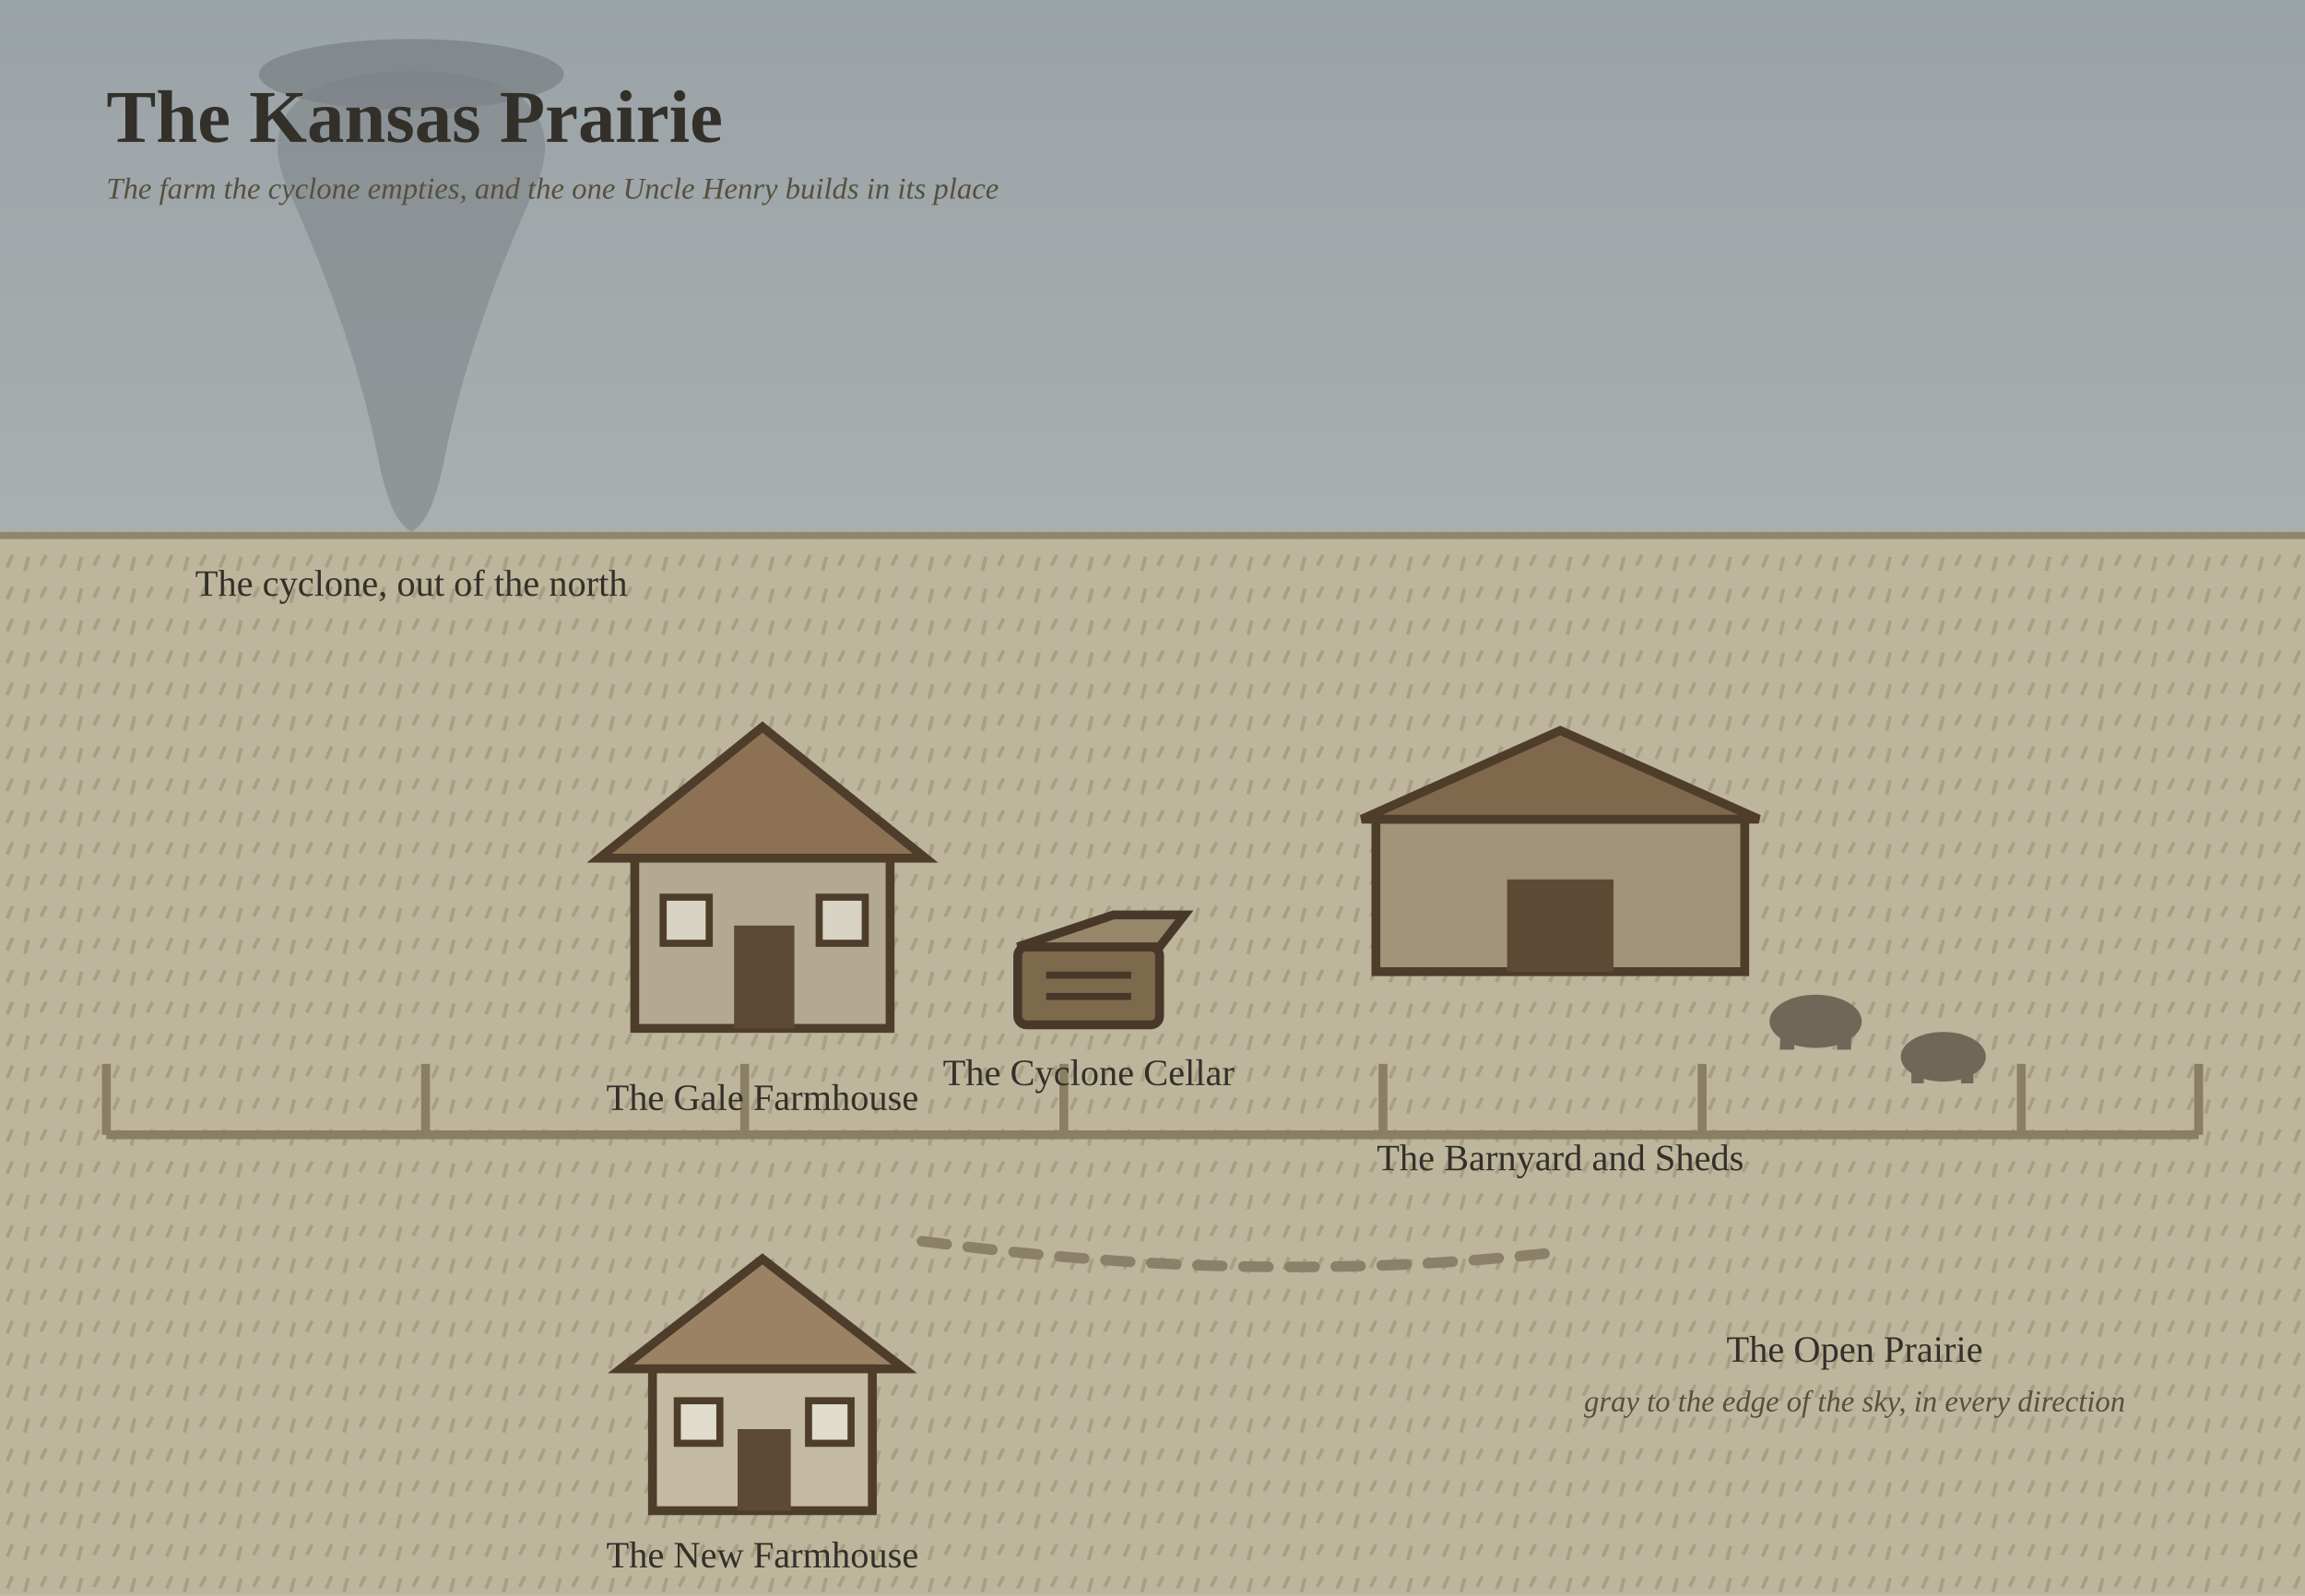
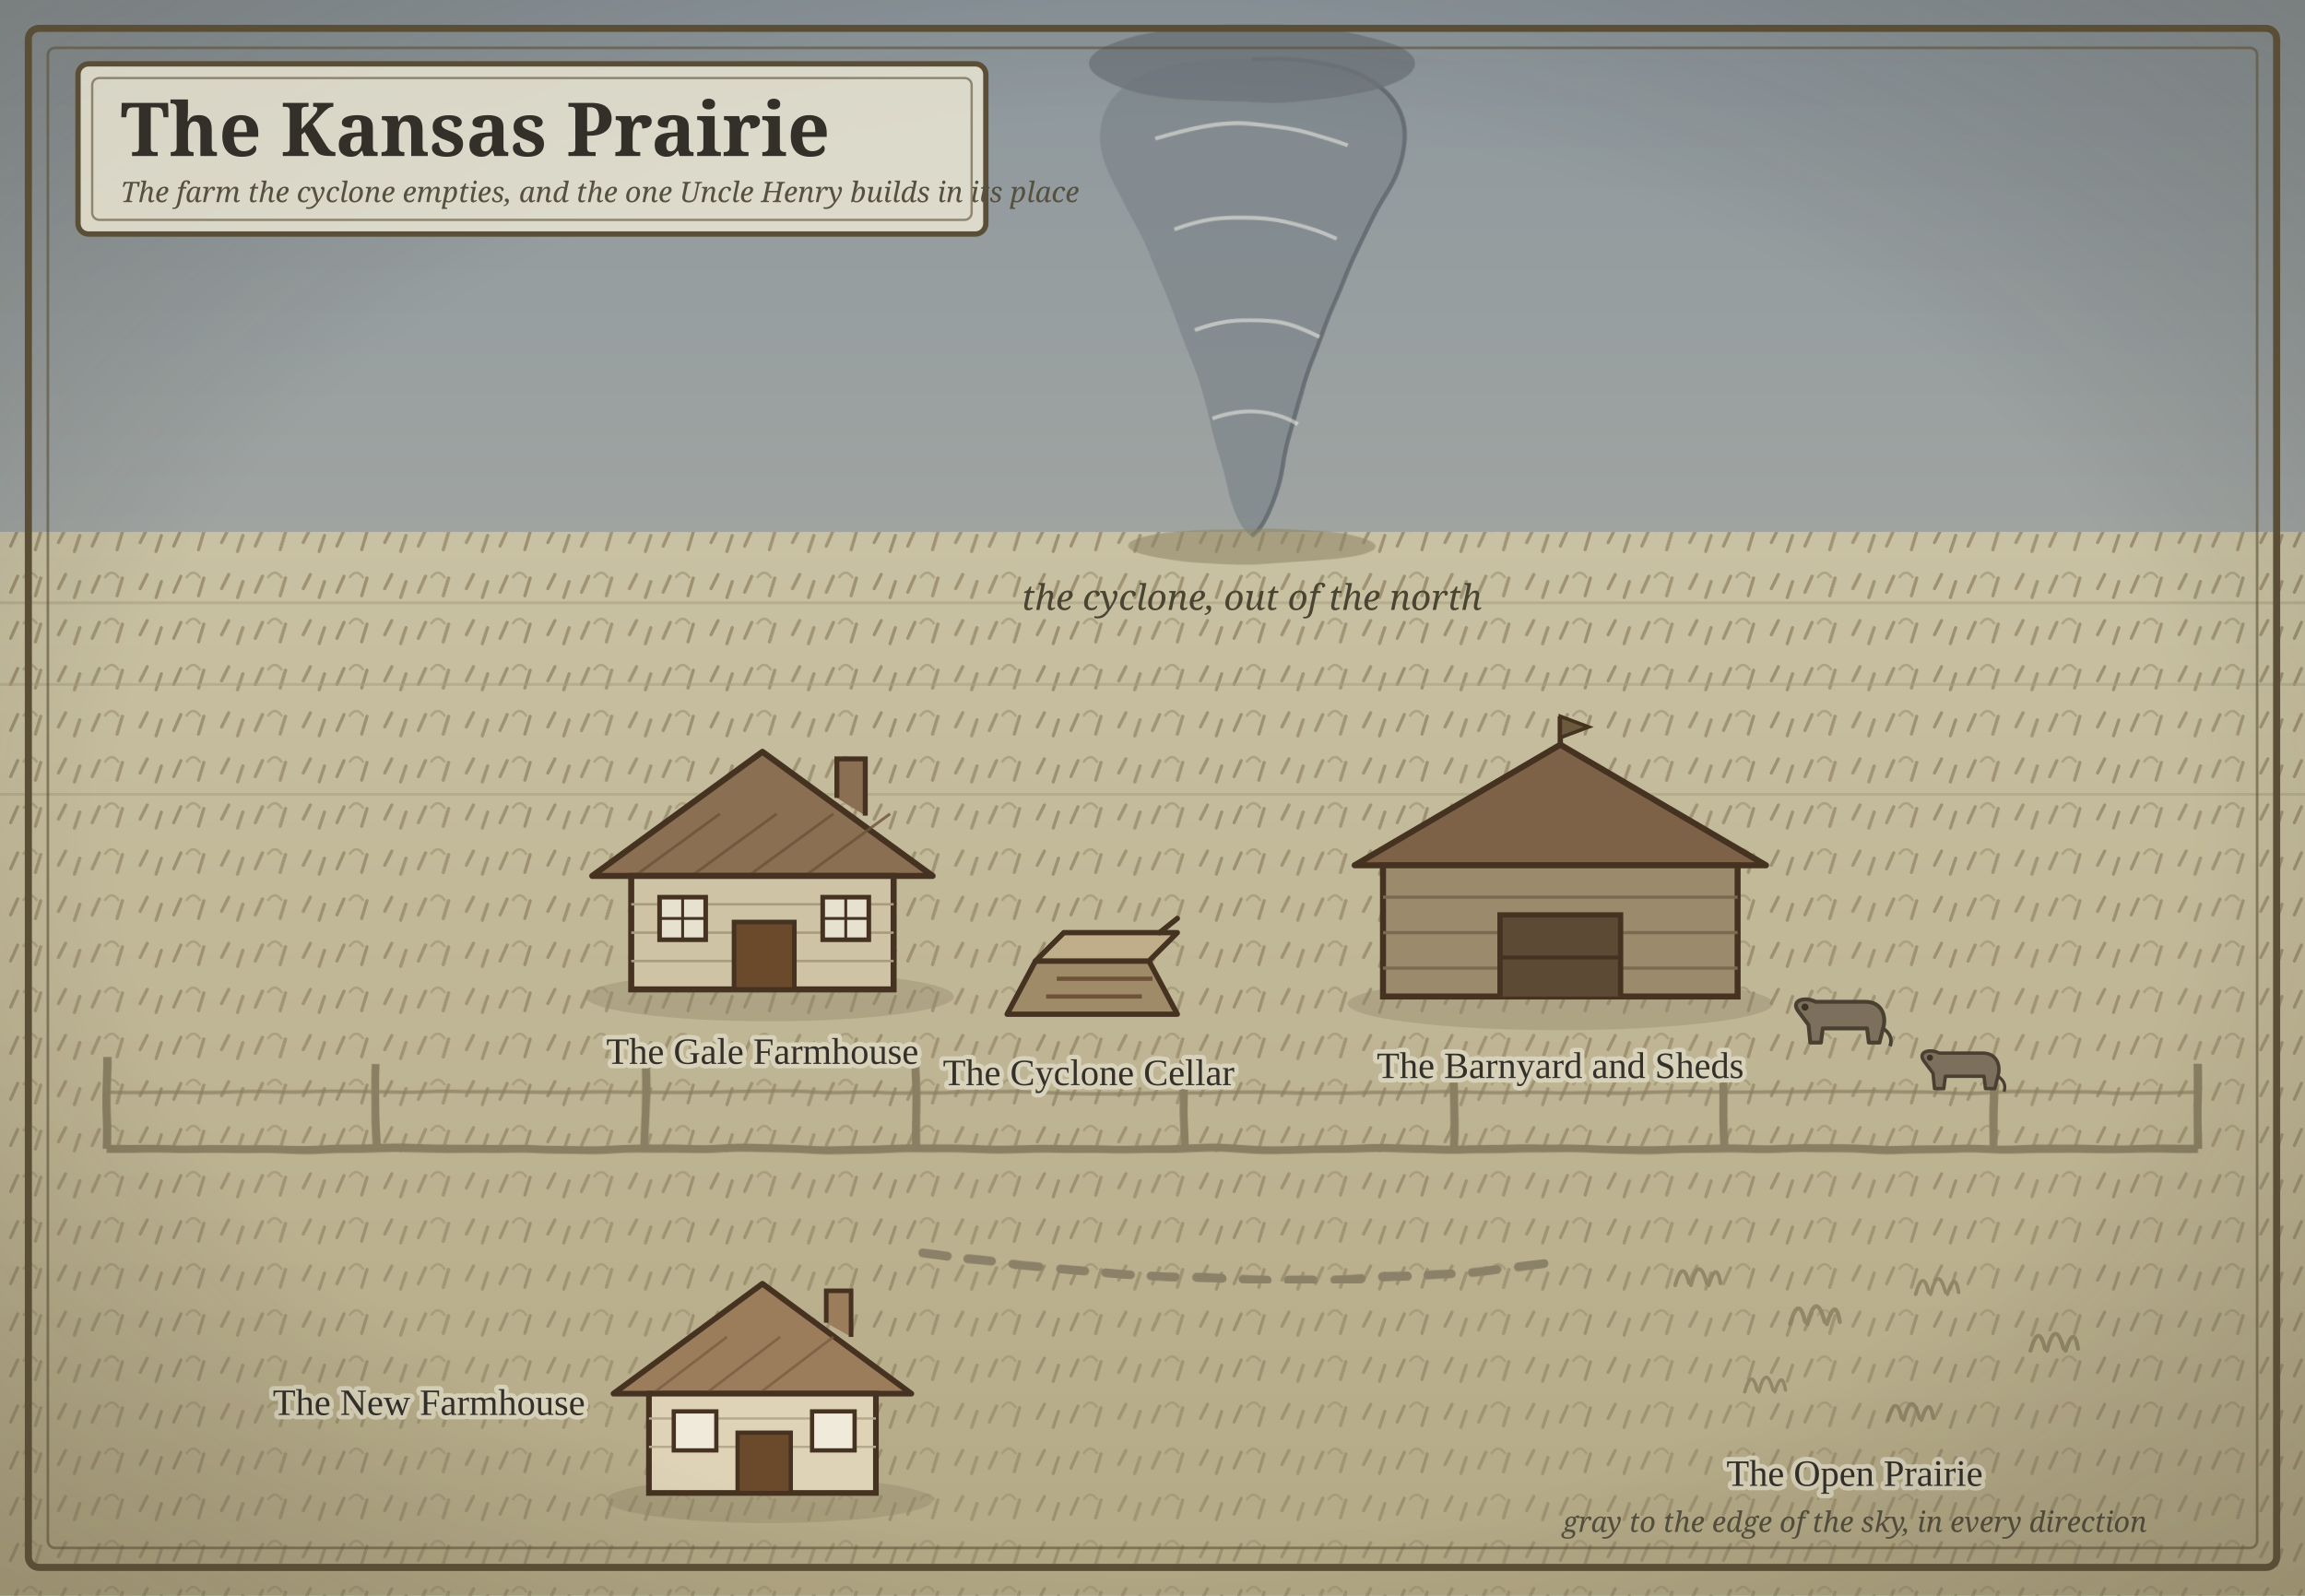
<svg xmlns="http://www.w3.org/2000/svg" width="1300" height="900" viewBox="0 0 1300 900">
  <defs>
+     <filter id="wobble">
+       <feTurbulence type="fractalNoise" baseFrequency=".02" numOctaves="2" seed="11" result="n" />
+       <feDisplacementMap in="SourceGraphic" in2="n" scale="3" xChannelSelector="R" yChannelSelector="G" />
+     </filter>
    <linearGradient id="sky" x1="0" y1="0" x2="0" y2="1">
-       <stop offset="0%" stop-color="#9aa3a8" />
-       <stop offset="100%" stop-color="#c9c6ba" />
+       <stop offset="0%" stop-color="#8d979d" />
+       <stop offset="70%" stop-color="#b3b2a6" />
+       <stop offset="100%" stop-color="#c8c3b1" />
    </linearGradient>
-     <pattern id="stubble" width="30" height="18" patternUnits="userSpaceOnUse">
-       <rect width="30" height="18" fill="#bdb69c" />
-       <path d="M4 14 l3 -7 M14 16 l2 -8 M23 13 l3 -6" stroke="#a79f83" stroke-width="2" fill="none" />
+     <linearGradient id="ground" x1="0" y1="0" x2="0" y2="1">
+       <stop offset="0%" stop-color="#c9c1a3" />
+       <stop offset="100%" stop-color="#b4a985" />
+     </linearGradient>
+     <pattern id="stubble" width="46" height="26" patternUnits="userSpaceOnUse">
+       <path d="M6 22 l4 -9 M20 24 l3 -10 M33 20 l4 -8 M42 25 l3 -9" stroke="#9c9070" stroke-width="1.8" fill="none" stroke-linecap="round" />
+       <path d="M13 14 q4 -6 8 0" stroke="#9c9070" stroke-width="1.4" fill="none" opacity=".6" />
    </pattern>
-     <style>
-       .t{font-family:Georgia,'Times New Roman',serif;fill:#33302a}
-       .title{font-size:42px;font-weight:bold}
-       .feat{font-size:21px}
-       .note{font-size:17px;font-style:italic;fill:#55503f}
-       .track{fill:none;stroke:#8a8168;stroke-width:6;stroke-linecap:round;stroke-dasharray:14 12}
-     </style>
+     <radialGradient id="vignette" cx="50%" cy="52%" r="72%">
+       <stop offset="62%" stop-color="#000" stop-opacity="0" />
+       <stop offset="100%" stop-color="#3f3520" stop-opacity=".24" />
+     </radialGradient>
+     <symbol id="grasstuft" viewBox="0 0 30 18" overflow="visible">
+       <path d="M4 17 q4 -14 7 -1 M12 17 q4 -16 8 -1 M21 17 q4 -13 6 -1" fill="none" stroke="#8d8464" stroke-width="1.9" stroke-linecap="round" />
+     </symbol>
+     <symbol id="cow" viewBox="0 0 62 40" overflow="visible">
+       <path d="M8 14 C4 8 12 6 18 9 L46 9 C56 9 58 18 56 24 L54 32 L48 32 L47 24 L22 24 L21 32 L15 32 L14 22 Z" fill="#7c705c" stroke="#4a4032" stroke-width="2.2" stroke-linejoin="round" />
+       <circle cx="12" cy="12" r="2" fill="#3b3225" />
+       <path d="M56 24 q6 4 4 10" fill="none" stroke="#4a4032" stroke-width="2" />
+     </symbol>
  </defs>
  <rect width="1300" height="900" fill="url(#sky)" />
+   <rect y="300" width="1300" height="600" fill="url(#ground)" />
  <rect y="300" width="1300" height="600" fill="url(#stubble)" />
-   <path d="M0 302 H1300" stroke="#8d876d" stroke-width="4" />
-   <g opacity=".8">
-     <path d="M232 40 C300 40 320 70 300 110 C284 146 262 200 250 262 C244 290 238 296 232 300              C226 296 220 290 214 262 C202 200 180 146 164 110 C144 70 164 40 232 40 Z" fill="#7f858a" opacity=".75" />
-     <ellipse cx="232" cy="42" rx="86" ry="20" fill="#767c81" opacity=".8" />
+   <path d="M0 302 H1300" stroke="#8b8168" stroke-width="3.5" filter="url(#wobble)" />
+   <g stroke="#a89e80" stroke-width="1.6" opacity=".55" fill="none">
+     <path d="M0 340 H1300 M0 386 H1300 M0 448 H1300" />
  </g>
-   <text class="t feat" x="232" y="336" text-anchor="middle" fill="#3f3c33">The cyclone, out of the north</text>
-   <g stroke="#8a7f62" stroke-width="5" fill="none">
-     <path d="M60 640 H1240" />
-     <path d="M60 640 V600 M240 640 V600 M420 640 V600 M600 640 V600              M780 640 V600 M960 640 V600 M1140 640 V600 M1240 640 V600" />
+   <g filter="url(#wobble)" transform="translate(470,0)">
+     <path d="M236 34 C316 30 336 66 312 108 C292 144 268 200 254 258 C248 288 242 298 236 302              C230 298 224 288 218 258 C204 200 180 144 160 108 C136 66 156 30 236 34 Z" fill="#7d858b" fill-opacity=".72" />
+     <path d="M236 34 C316 30 336 66 312 108 C292 144 268 200 254 258 C248 288 242 298 236 302" fill="none" stroke="#5f676d" stroke-width="2.4" stroke-opacity=".8" />
+     <g fill="none" stroke="#f0efe6" stroke-width="2.2" stroke-opacity=".55">
+       <path d="M182 78 q54 -18 108 4 M192 130 q46 -16 92 4 M204 186 q36 -13 70 4 M214 236 q26 -10 48 3" />
+     </g>
+     <ellipse cx="236" cy="36" rx="92" ry="22" fill="#6f777d" fill-opacity=".8" />
+     <g fill="#8d8464" opacity=".55">
+       <ellipse cx="236" cy="308" rx="70" ry="10" />
+     </g>
  </g>
-   <g transform="translate(430,470)">
-     <path d="M-92 14 L0 -60 L92 14 Z" fill="#8d7154" stroke="#4f3d2b" stroke-width="5" />
-     <rect x="-72" y="14" width="144" height="96" fill="#b3a892" stroke="#4f3d2b" stroke-width="5" />
-     <rect x="-16" y="52" width="34" height="58" fill="#5d4a34" />
-     <rect x="-56" y="36" width="26" height="26" fill="#d8d3c2" stroke="#4f3d2b" stroke-width="4" />
-     <rect x="32" y="36" width="26" height="26" fill="#d8d3c2" stroke="#4f3d2b" stroke-width="4" />
+   <text class="t" x="706" y="344" text-anchor="middle" font-family="Georgia,serif" font-size="20" fill="#4a4433" font-style="italic">the cyclone, out of the north</text>
+   <g stroke="#8a7f62" stroke-width="4.5" fill="none" filter="url(#wobble)">
+     <path d="M60 648 H1240" />
+     <path d="M60 648 V596 M212 650 V600 M364 648 V598 M516 650 V600 M668 648 V598              M820 650 V600 M972 648 V598 M1124 650 V600 M1240 648 V600" />
+     <path d="M60 616 H1240" stroke-width="2" stroke-opacity=".7" />
  </g>
-   <text class="t feat" x="430" y="626" text-anchor="middle">The Gale Farmhouse</text>
+   <g transform="translate(430,500)">
+     <ellipse cx="4" cy="62" rx="104" ry="14" fill="#8d8464" opacity=".35" />
+     <path d="M-96 -6 L0 -76 L96 -6 Z" fill="#8b6f52" stroke="#453221" stroke-width="3.4" stroke-linejoin="round" />
+     <g stroke="#6d5238" stroke-width="1.6" opacity=".8">
+       <path d="M-72 -6 L-24 -41 M-40 -6 L8 -41 M-8 -6 L40 -41 M24 -6 L72 -41" />
+     </g>
+     <rect x="-74" y="-6" width="148" height="64" fill="#cfc3a5" stroke="#453221" stroke-width="3.4" />
+     <g stroke="#a99c7e" stroke-width="1.4">
+       <path d="M-74 10 H74 M-74 26 H74 M-74 42 H74" />
+     </g>
+     <rect x="-16" y="20" width="34" height="38" fill="#6b4a2c" stroke="#453221" stroke-width="2.6" />
+     <rect x="-58" y="6" width="26" height="24" fill="#e7e2d0" stroke="#453221" stroke-width="2.6" />
+     <rect x="34" y="6" width="26" height="24" fill="#e7e2d0" stroke="#453221" stroke-width="2.6" />
+     <path d="M-58 18 h26 M-45 6 v24 M34 18 h26 M47 6 v24" stroke="#453221" stroke-width="1.6" />
+     <path d="M42 -50 v-22 h16 v32" fill="#8b6f52" stroke="#453221" stroke-width="2.8" />
+   </g>
  <g transform="translate(614,556)">
-     <rect x="-40" y="-22" width="80" height="44" rx="5" fill="#7d6a4d" stroke="#48382a" stroke-width="5" />
-     <path d="M-40 -22 L14 -40 L54 -40 L40 -22 Z" fill="#98866a" stroke="#48382a" stroke-width="5" />
-     <path d="M-24 -6 H24 M-24 6 H24" stroke="#48382a" stroke-width="4" />
+     <path d="M-46 16 L-30 -14 L34 -14 L50 16 Z" fill="#a08b68" stroke="#453221" stroke-width="3" stroke-linejoin="round" />
+     <path d="M-30 -14 L-14 -30 L50 -30 L34 -14 Z" fill="#c0ae8b" stroke="#453221" stroke-width="3" stroke-linejoin="round" />
+     <path d="M-24 6 H30 M-18 -4 H36" stroke="#6d5238" stroke-width="2.4" />
+     <path d="M40 -30 l10 -8" stroke="#453221" stroke-width="3" stroke-linecap="round" />
  </g>
-   <text class="t feat" x="614" y="612" text-anchor="middle">The Cyclone Cellar</text>
-   <g transform="translate(880,486)">
-     <rect x="-104" y="-24" width="208" height="86" fill="#a2937a" stroke="#4f3d2b" stroke-width="5" />
-     <path d="M-112 -24 L0 -74 L112 -24 Z" fill="#7f684c" stroke="#4f3d2b" stroke-width="5" />
-     <rect x="-30" y="10" width="60" height="52" fill="#5d4a34" />
+   <g transform="translate(880,500)">
+     <ellipse cx="0" cy="66" rx="120" ry="15" fill="#8d8464" opacity=".35" />
+     <path d="M-116 -12 L0 -80 L116 -12 Z" fill="#7d6248" stroke="#453221" stroke-width="3.4" stroke-linejoin="round" />
+     <rect x="-100" y="-12" width="200" height="74" fill="#9c8a6c" stroke="#453221" stroke-width="3.4" />
+     <g stroke="#7a6a4f" stroke-width="1.8">
+       <path d="M-100 6 H100 M-100 26 H100 M-100 46 H100" />
+     </g>
+     <path d="M-34 62 v-46 h68 v46" fill="#5d4a34" stroke="#453221" stroke-width="3" />
+     <path d="M-34 40 h68" stroke="#453221" stroke-width="2.2" />
+     <path d="M0 -80 v-16" stroke="#453221" stroke-width="3" />
+     <path d="M0 -96 l16 6 l-16 6 z" fill="#6b5a3c" stroke="#453221" stroke-width="2" />
  </g>
-   <g fill="#6f6858">
-     <ellipse cx="1024" cy="576" rx="26" ry="15" />
-     <rect x="1004" y="576" width="8" height="16" />
-     <rect x="1036" y="576" width="8" height="16" />
-     <ellipse cx="1096" cy="596" rx="24" ry="14" />
-     <rect x="1078" y="596" width="7" height="15" />
-     <rect x="1106" y="596" width="7" height="15" />
+   <use href="#cow" x="1006" y="556" width="62" height="40" />
+   <use href="#cow" x="1078" y="586" width="54" height="35" />
+   <g transform="translate(430,790)">
+     <ellipse cx="4" cy="56" rx="92" ry="13" fill="#8d8464" opacity=".35" />
+     <path d="M-84 -4 L0 -66 L84 -4 Z" fill="#9b7c5b" stroke="#453221" stroke-width="3.2" stroke-linejoin="round" />
+     <g stroke="#7a5e42" stroke-width="1.5" opacity=".8">
+       <path d="M-62 -4 L-20 -36 M-32 -4 L10 -36 M-2 -4 L40 -36" />
+     </g>
+     <rect x="-64" y="-4" width="128" height="56" fill="#ded3b7" stroke="#453221" stroke-width="3.2" />
+     <g stroke="#b6aa8c" stroke-width="1.3">
+       <path d="M-64 10 H64 M-64 26 H64" />
+     </g>
+     <rect x="-14" y="18" width="30" height="34" fill="#6b4a2c" stroke="#453221" stroke-width="2.4" />
+     <rect x="-50" y="6" width="24" height="22" fill="#efeada" stroke="#453221" stroke-width="2.4" />
+     <rect x="28" y="6" width="24" height="22" fill="#efeada" stroke="#453221" stroke-width="2.4" />
+     <path d="M36 -44 v-18 h14 v26" fill="#9b7c5b" stroke="#453221" stroke-width="2.6" />
  </g>
-   <text class="t feat" x="880" y="660" text-anchor="middle">The Barnyard and Sheds</text>
-   <g transform="translate(430,760)">
-     <path d="M-80 12 L0 -50 L80 12 Z" fill="#9c8264" stroke="#4f3d2b" stroke-width="5" />
-     <rect x="-62" y="12" width="124" height="80" fill="#c4baa2" stroke="#4f3d2b" stroke-width="5" />
-     <rect x="-14" y="46" width="30" height="46" fill="#5d4a34" />
-     <rect x="-48" y="30" width="24" height="24" fill="#e0dccb" stroke="#4f3d2b" stroke-width="4" />
-     <rect x="26" y="30" width="24" height="24" fill="#e0dccb" stroke="#4f3d2b" stroke-width="4" />
+   <g opacity=".9">
+     <use href="#grasstuft" x="940" y="706" width="34" height="20" />
+     <use href="#grasstuft" x="1004" y="726" width="38" height="22" />
+     <use href="#grasstuft" x="1076" y="712" width="32" height="19" />
+     <use href="#grasstuft" x="1140" y="742" width="36" height="21" />
+     <use href="#grasstuft" x="980" y="768" width="30" height="18" />
+     <use href="#grasstuft" x="1060" y="782" width="34" height="20" />
  </g>
-   <text class="t feat" x="430" y="884" text-anchor="middle">The New Farmhouse</text>
-   <path class="track" d="M520 700 C640 716 760 720 880 706" />
-   <text class="t feat" x="1046" y="768" text-anchor="middle">The Open Prairie</text>
-   <text class="t note" x="1046" y="796" text-anchor="middle">gray to the edge of the sky, in every direction</text>
-   <text class="t title" x="60" y="80">The Kansas Prairie</text>
-   <text class="t note" x="60" y="112">The farm the cyclone empties, and the one Uncle Henry builds in its place</text>
+   <path d="M520 706 C640 724 760 728 880 712" fill="none" stroke="#8a8168" stroke-width="5" stroke-linecap="round" stroke-dasharray="14 12" filter="url(#wobble)" />
+   <g font-family="Georgia,'Times New Roman',serif" fill="#33302a" style="paint-order:stroke;stroke:#d9d2ba;stroke-width:5;stroke-linejoin:round" font-size="21">
+     <text x="430" y="600" text-anchor="middle">The Gale Farmhouse</text>
+     <text x="614" y="612" text-anchor="middle">The Cyclone Cellar</text>
+     <text x="880" y="608" text-anchor="middle">The Barnyard and Sheds</text>
+     <text x="1046" y="838" text-anchor="middle">The Open Prairie</text>
+     <text x="330" y="798" text-anchor="end">The New Farmhouse</text>
+   </g>
+   <text x="1046" y="864" text-anchor="middle" font-family="Georgia,serif" font-size="16" font-style="italic" fill="#55503f">gray to the edge of the sky, in every direction</text>
+   <rect width="1300" height="900" fill="url(#vignette)" />
+   <g transform="translate(44,36)">
+     <rect x="0" y="0" width="512" height="96" rx="6" fill="#efe9d5" fill-opacity=".8" stroke="#5a4f36" stroke-width="3" />
+     <rect x="8" y="8" width="496" height="80" rx="4" fill="none" stroke="#5a4f36" stroke-width="1.3" stroke-opacity=".6" />
+     <text x="24" y="52" font-family="Georgia,serif" font-size="42" font-weight="bold" fill="#33302a">The Kansas Prairie</text>
+     <text x="24" y="78" font-family="Georgia,serif" font-size="16" font-style="italic" fill="#55503f">The farm the cyclone empties, and the one Uncle Henry builds in its place</text>
+   </g>
+   <rect x="16" y="16" width="1268" height="868" rx="6" fill="none" stroke="#5a4f36" stroke-width="4" />
+   <rect x="27" y="27" width="1246" height="846" rx="4" fill="none" stroke="#5a4f36" stroke-width="1.5" stroke-opacity=".6" />
</svg>
